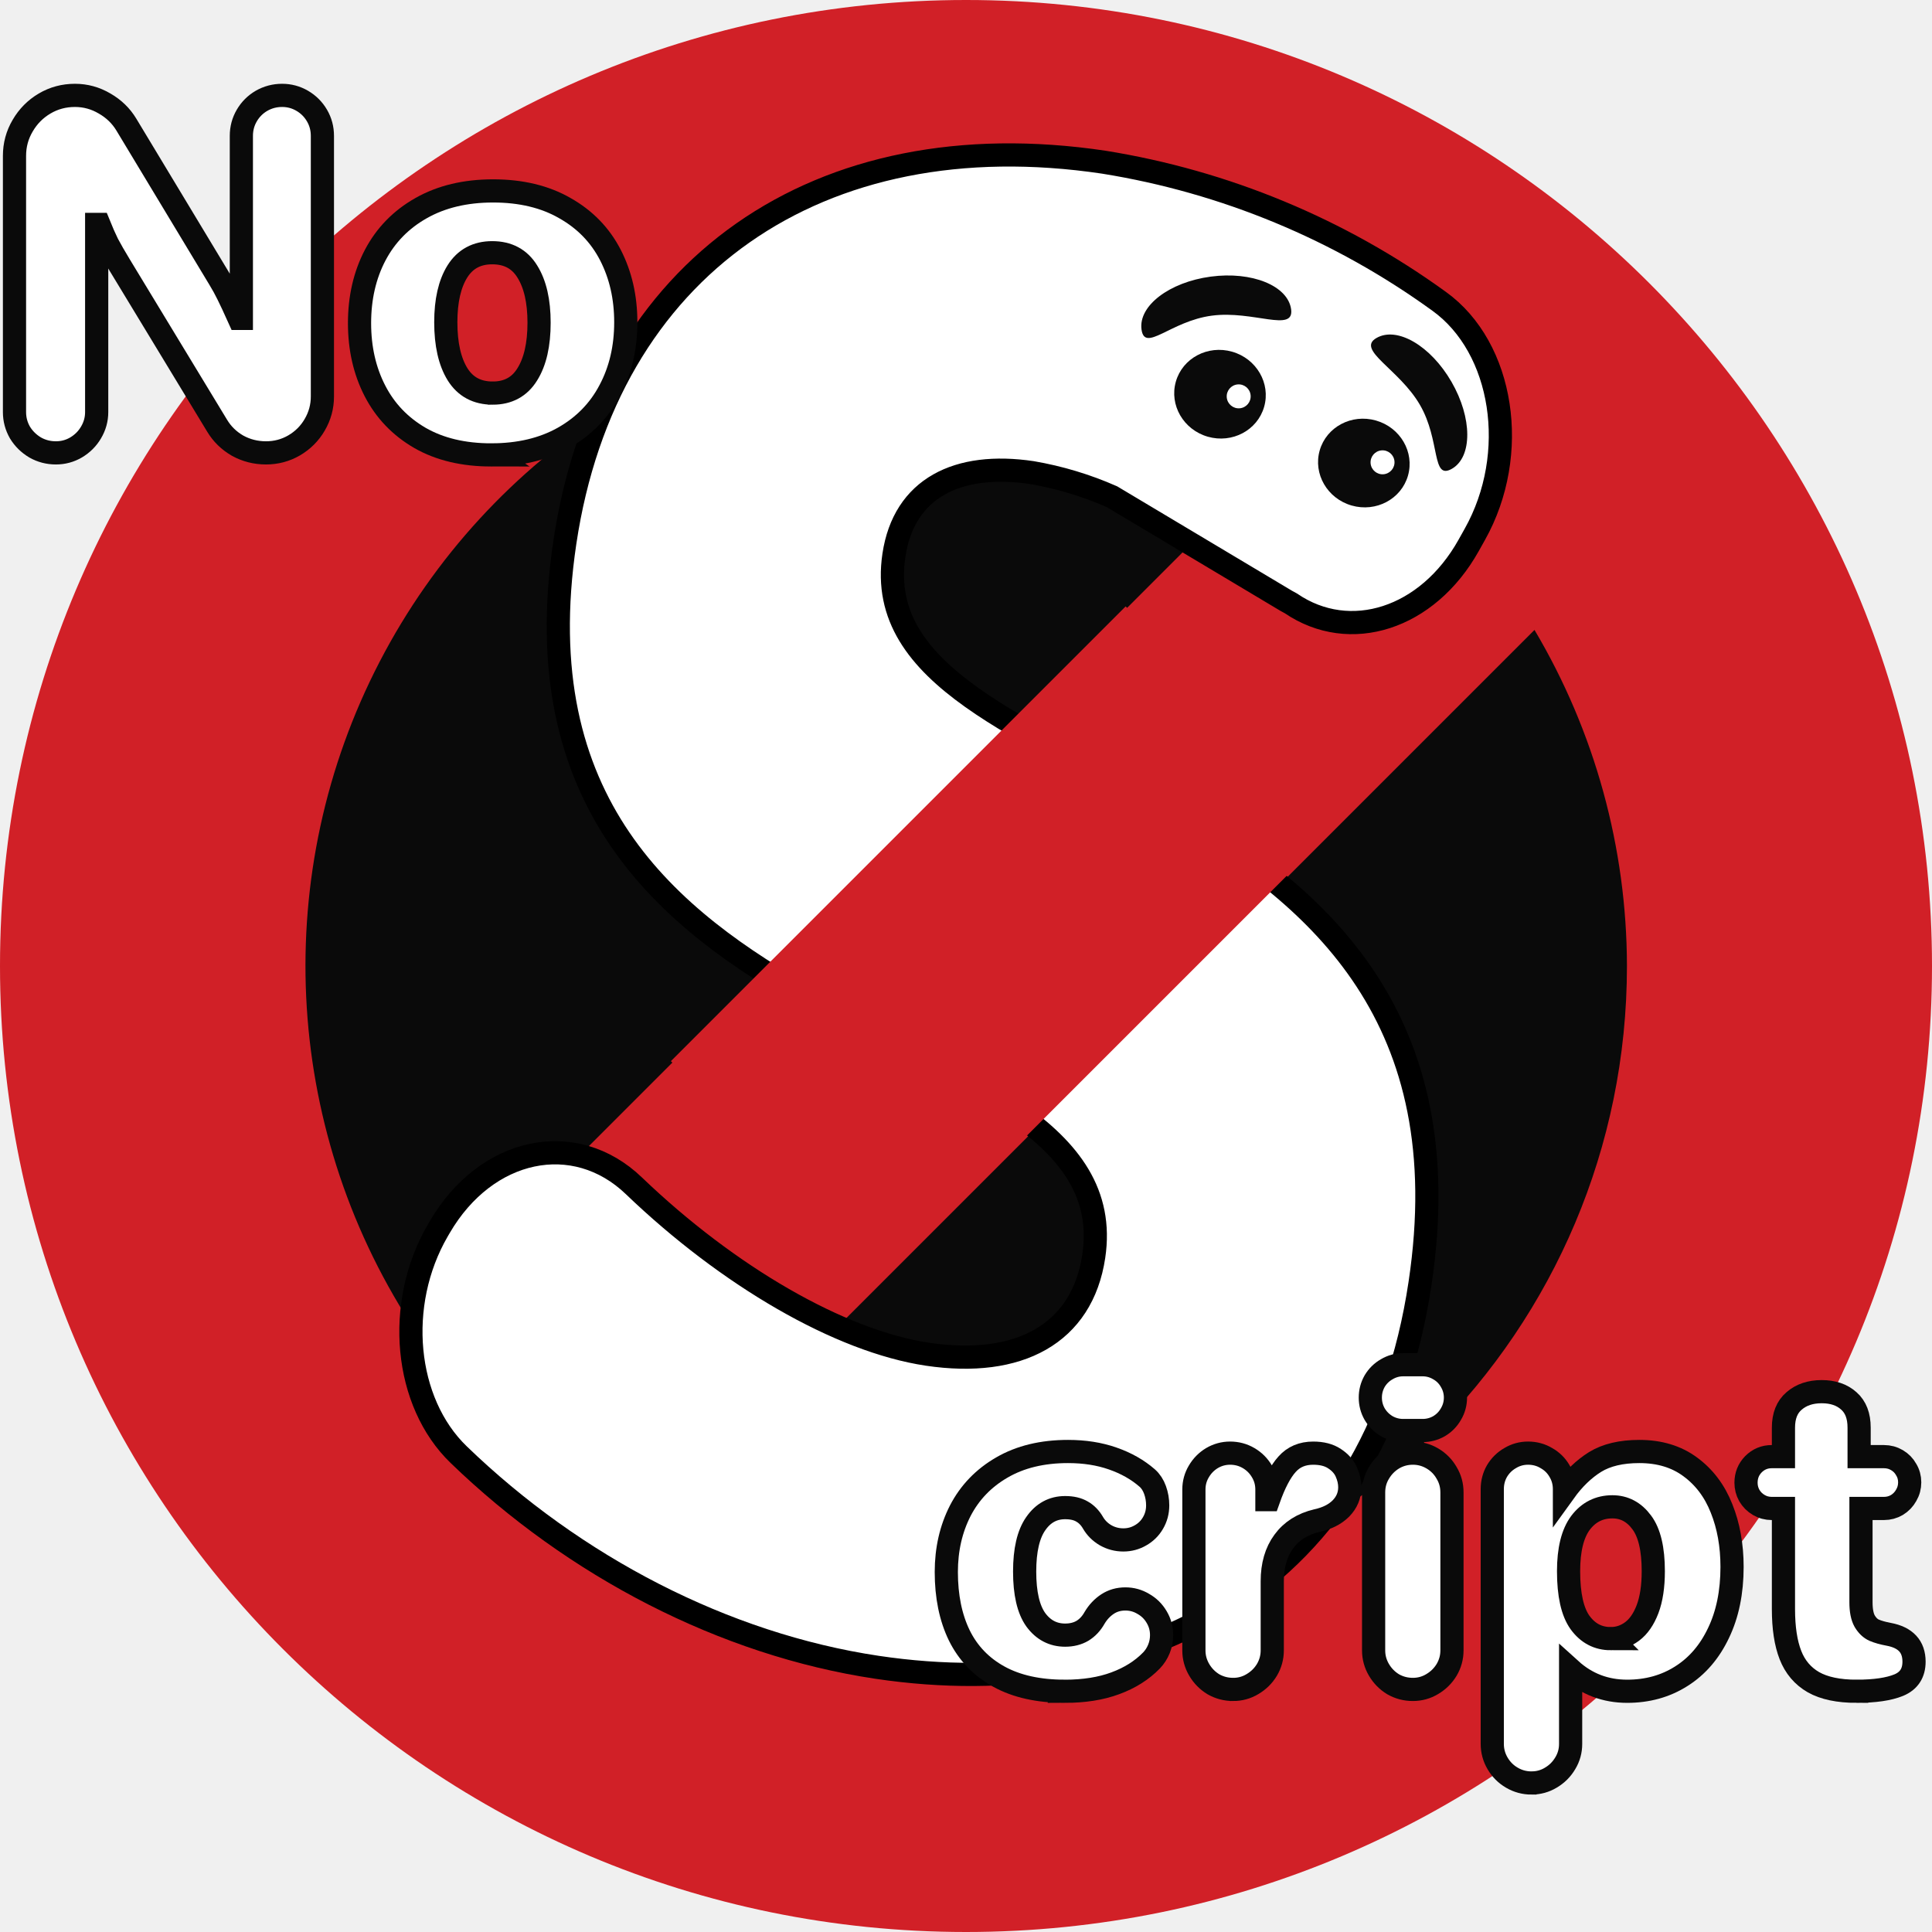
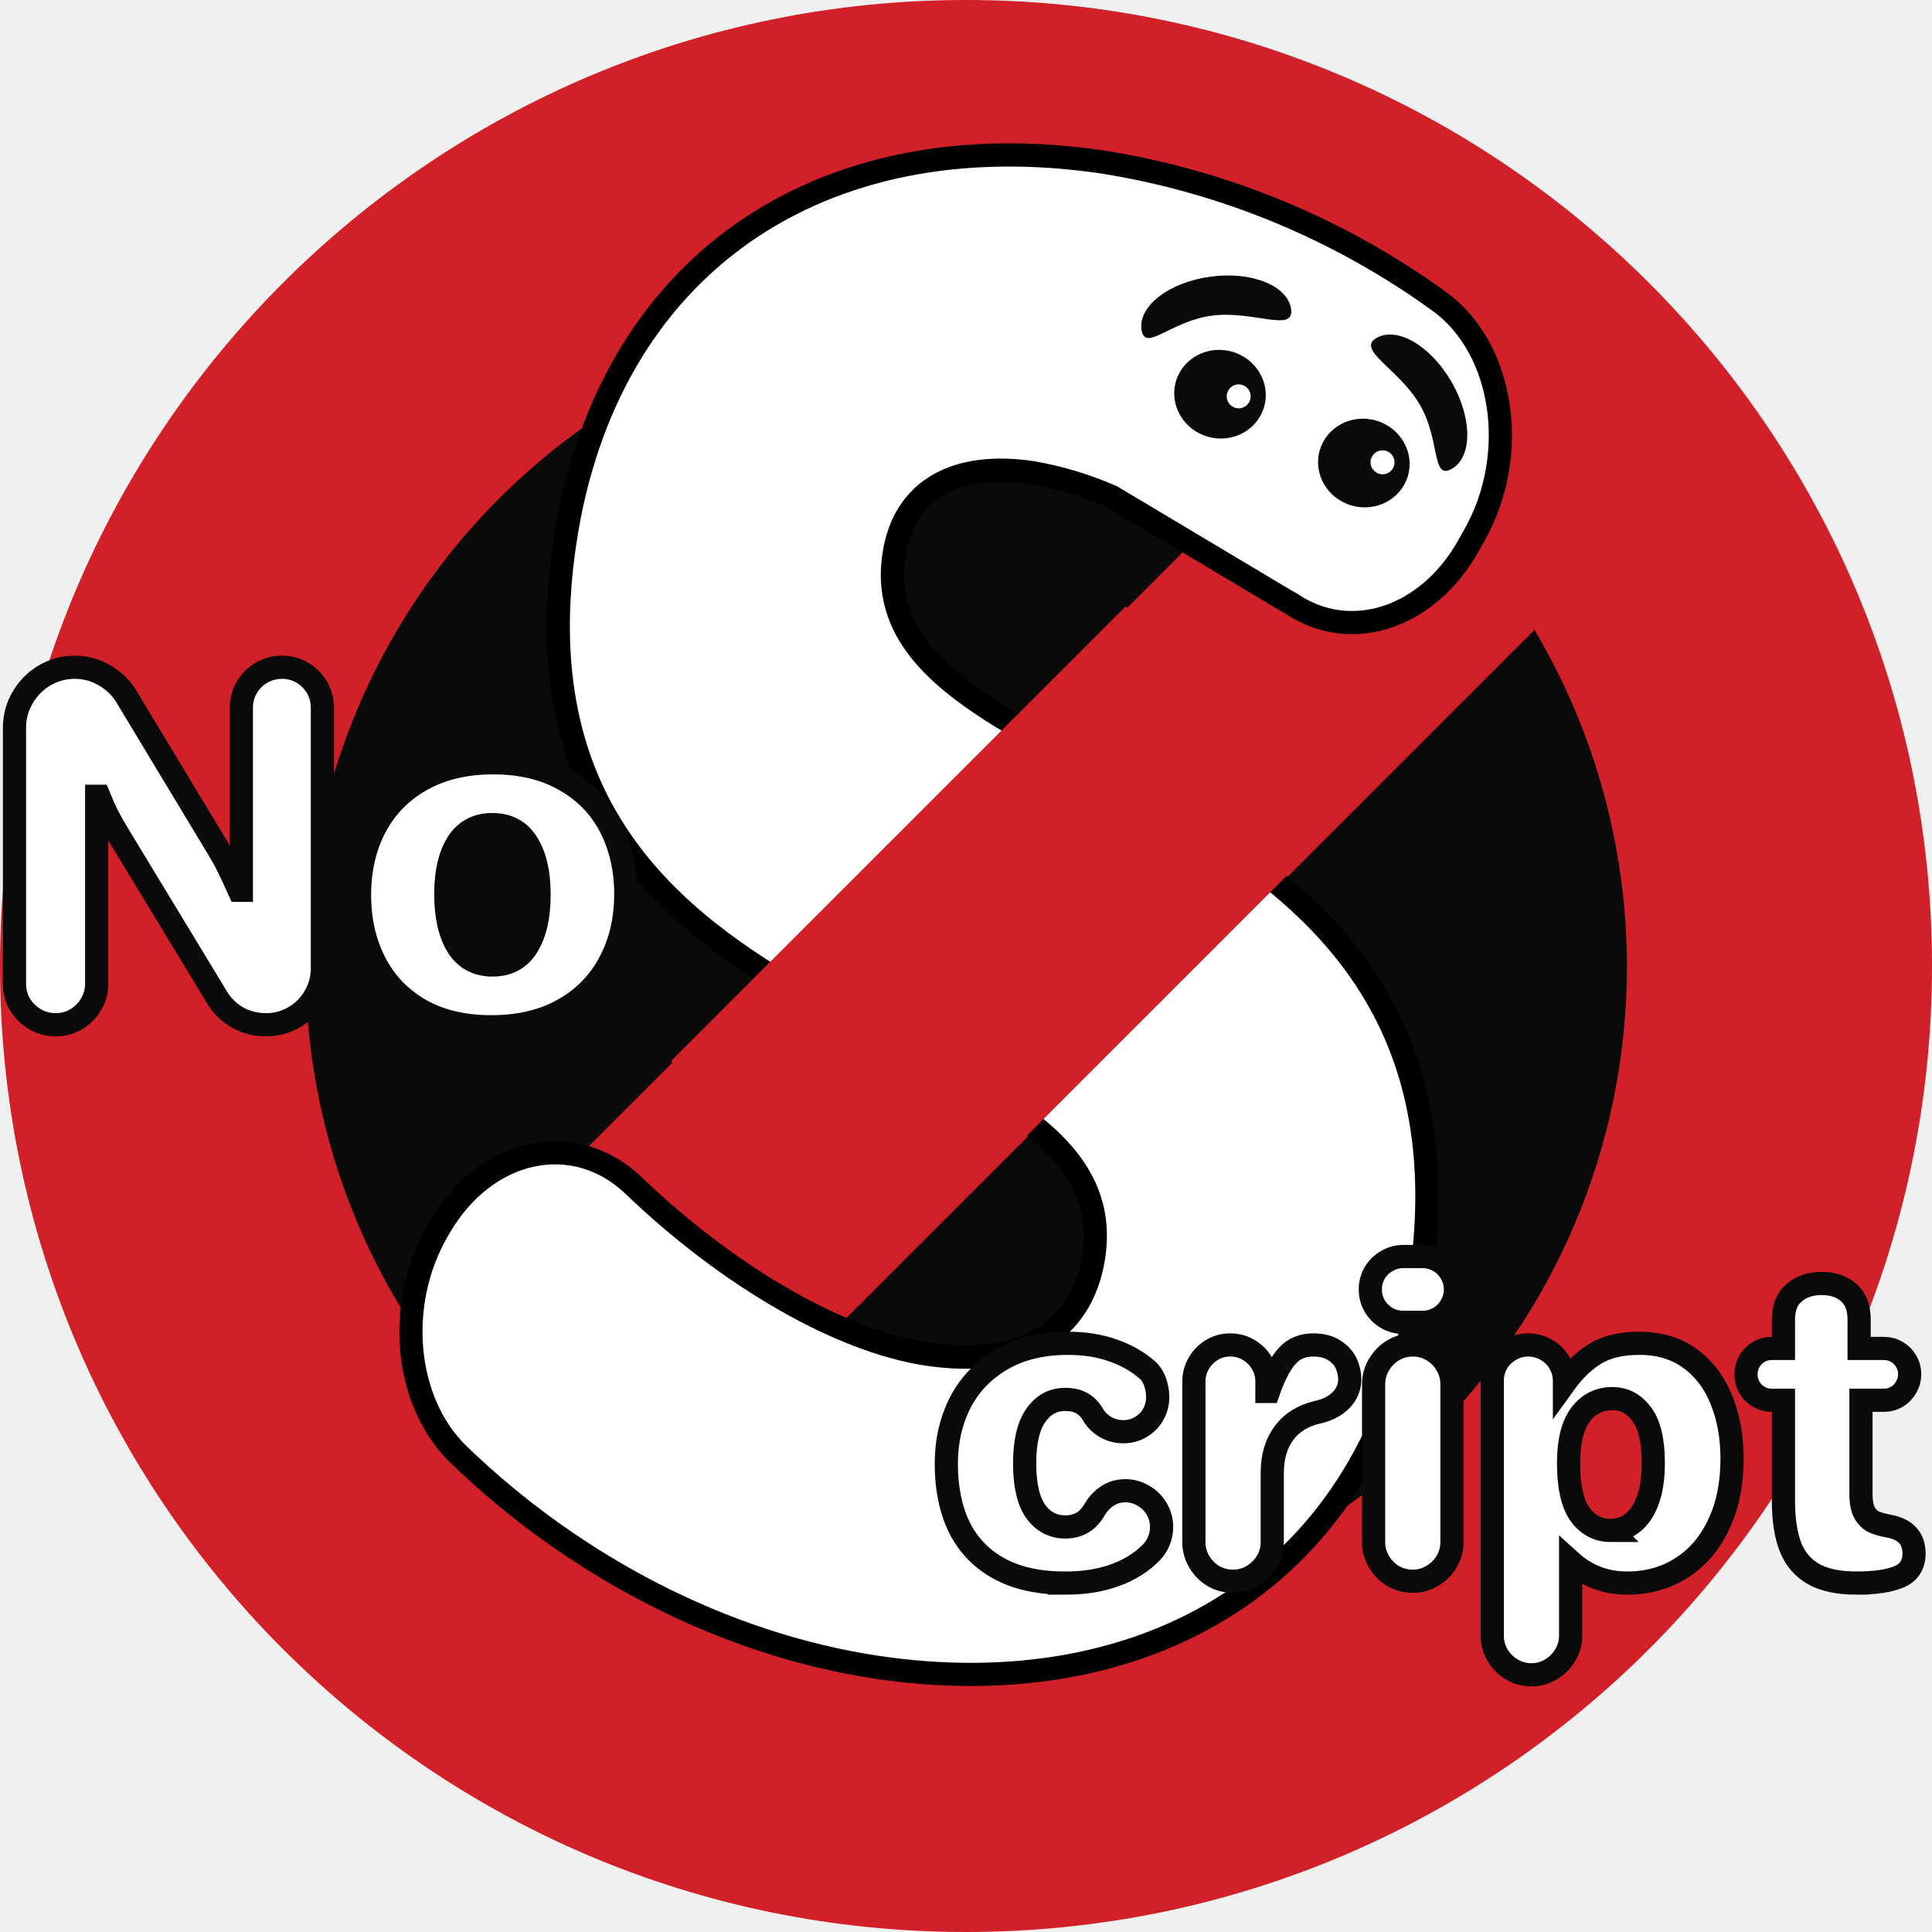
<svg xmlns="http://www.w3.org/2000/svg" height="250" width="250" version="1.1" viewBox="0 0 250 250" data-name="Layer 1" id="Layer_1">
  <defs id="defs1040">
    <style id="style1038">.cls-1{fill:#0a0a0a;}.cls-2{fill:#d12027;}.cls-3,.cls-4{fill:#fff;}.cls-3{stroke:#000;stroke-miterlimit:10;stroke-width:3px;}</style>
  </defs>
  <ellipse style="fill:#0a0a0a" id="ellipse1044" ry="100.52" rx="105.69" cy="133.277" cx="123.551" class="cls-1" />
  <path id="rect1046" d="M 125.021,1.7056896e-6 A 125,125 0 1 0 250,125.001 125,125 0 0 0 125.021,1.7056896e-6 Z M 121.465,39.559 a 85.505,85.505 0 0 1 49.865,13.616 L 53.174,171.331 A 85.505,85.505 0 0 1 121.465,39.559 Z m 77.098,41.954 a 85.505,85.505 0 0 1 11.963,43.476 85.505,85.505 0 0 1 -85.506,85.525 v -0.019 A 85.505,85.505 0 0 1 81.561,198.516 Z" style="fill:#d12027;stroke-width:0.998" />
  <path style="fill:#ffffff;stroke:#000000;stroke-width:3px;stroke-miterlimit:10" id="path1050" d="m 115.671,71.857 c 1.3,-8.72 8.27,-12.13 17.87,-10.7 a 44.15,44.15 0 0 1 10.33,3.11 v 0 l 22.57,13.48 c 0.2,0.12 0.4,0.22 0.6,0.33 7.64,5.21 17.69,2 23,-7.5 l 0.8,-1.43 c 5.84,-10.4 3.73,-24.16 -4.62,-30.16 a 101.34,101.34 0 0 0 -43.39,-18 c -36.84,-5.5 -64.41,13.5 -69.74,49.19 -10.09,67.57 73.28,60 68.44,92.39 -1.51,10.08 -9.73,14.42 -21.5,12.67 -11.37,-1.7 -25.82,-10.11 -38,-21.79 -7.65,-7.36 -19.11,-5 -25.14,5.36 l -0.25,0.43 c -5.54,9.54 -4.31,22.23 2.72,29 14.94,14.44 34.33,24.55 54.13,27.51 34,5.08 64.44,-10.71 70.26,-49.67 10.32,-68.59 -72.8,-62.62 -68.08,-94.22 z" class="cls-3" />
  <rect style="fill:#d12027" id="rect1052" transform="rotate(-135)" height="83.22" width="39.39" y="-35.708" x="-197.871" class="cls-2" />
  <path style="fill:#0a0a0a" id="path1054" d="m 178.111,43.737 c -2.67,1.54 2.92,4 5.62,8.64 2.7,4.64 1.48,9.82 4.15,8.28 2.67,-1.54 2.64,-6.58 -0.06,-11.25 -2.7,-4.67 -7.04,-7.21 -9.71,-5.67 z" class="cls-1" />
  <path style="fill:#0a0a0a" id="path1056" d="m 167.071,40.027 c 0.41,3.05 -4.92,0.11 -10.27,0.82 -5.35,0.71 -8.68,4.83 -9.09,1.78 -0.41,-3.05 3.59,-6.11 8.94,-6.83 5.35,-0.72 10.01,1.18 10.42,4.23 z" class="cls-1" />
  <ellipse style="fill:#0a0a0a" id="ellipse1058" transform="rotate(-74.08)" ry="5.94" rx="5.72" cy="186.146" cx="-9.21" class="cls-1" />
  <ellipse style="fill:#0a0a0a" id="ellipse1060" transform="rotate(-74.08)" ry="5.94" rx="5.72" cy="165.804" cx="-5.752" class="cls-1" />
  <circle style="fill:#ffffff" id="circle1062" transform="rotate(-5)" r="1.55" cy="65.063" cx="155.206" class="cls-4" />
  <circle style="fill:#ffffff" id="circle1064" transform="rotate(-5)" r="1.55" cy="75.188" cx="173.005" class="cls-4" />
  <text id="text922" y="41.158" x="-139.335" style="font-style:normal;font-variant:normal;font-weight:bold;font-stretch:normal;font-size:40px;line-height:1.25;font-family:Jellee;-inkscape-font-specification:'Jellee, Bold';font-variant-ligatures:normal;font-variant-caps:normal;font-variant-numeric:normal;font-feature-settings:normal;text-align:start;letter-spacing:0px;word-spacing:0px;writing-mode:lr-tb;text-anchor:start;fill:#d12027;fill-opacity:1;stroke:none" xml:space="preserve">
    <tspan y="77.272" x="-139.335" id="tspan924" />
  </text>
  <text id="text932" y="179.577" x="191.869" style="font-style:normal;font-variant:normal;font-weight:bold;font-stretch:normal;font-size:40px;line-height:1.25;font-family:Jellee;-inkscape-font-specification:'Jellee, Bold';font-variant-ligatures:normal;font-variant-caps:normal;font-variant-numeric:normal;font-feature-settings:normal;text-align:start;letter-spacing:0px;word-spacing:0px;writing-mode:lr-tb;text-anchor:start;fill:#ffffff;fill-opacity:1;stroke:#0a0a0a;stroke-width:3.78;stroke-miterlimit:4;stroke-dasharray:none;stroke-opacity:1" xml:space="preserve">
    <tspan y="215.69" x="191.869" id="tspan930" />
  </text>
  <g style="display:none" transform="translate(0.02081999,-1.023268)" id="layer1">
    <text id="text937" y="186.831" x="118.136" style="font-style:normal;font-variant:normal;font-weight:bold;font-stretch:normal;font-size:28.059px;line-height:1.25;font-family:Jellee;-inkscape-font-specification:'Jellee, Bold';font-variant-ligatures:normal;font-variant-caps:normal;font-variant-numeric:normal;font-feature-settings:normal;text-align:start;letter-spacing:0px;word-spacing:0px;writing-mode:lr-tb;text-anchor:start;fill:#ffffff;fill-opacity:1;stroke:#0a0a0a;stroke-width:3;stroke-miterlimit:4;stroke-dasharray:none;stroke-opacity:1" xml:space="preserve">
      <tspan style="font-style:normal;font-variant:normal;font-weight:bold;font-stretch:normal;font-size:54.496px;font-family:Jellee;-inkscape-font-specification:'Jellee, Bold';font-variant-ligatures:normal;font-variant-caps:normal;font-variant-numeric:normal;font-feature-settings:normal;text-align:start;writing-mode:lr-tb;text-anchor:start;fill:#ffffff;fill-opacity:1;stroke:#0a0a0a;stroke-width:3;stroke-miterlimit:4;stroke-dasharray:none;stroke-opacity:1" y="186.831" x="118.136" id="tspan935">cript</tspan>
    </text>
    <text id="text4651" y="143.156" x="2.749" style="font-style:normal;font-variant:normal;font-weight:bold;font-stretch:normal;font-size:78.57px;line-height:1.25;font-family:Jellee;-inkscape-font-specification:'Jellee, Bold';font-variant-ligatures:normal;font-variant-caps:normal;font-variant-numeric:normal;font-feature-settings:normal;text-align:start;letter-spacing:0px;word-spacing:0px;writing-mode:lr-tb;text-anchor:start;fill:#ffffff;fill-opacity:1;stroke:#0a0a0a;stroke-width:3;stroke-miterlimit:4;stroke-dasharray:none;stroke-opacity:1" xml:space="preserve">
      <tspan style="font-style:normal;font-variant:normal;font-weight:bold;font-stretch:normal;font-size:60px;font-family:Jellee;-inkscape-font-specification:'Jellee, Bold';font-variant-ligatures:normal;font-variant-caps:normal;font-variant-numeric:normal;font-feature-settings:normal;text-align:start;writing-mode:lr-tb;text-anchor:start;fill:#ffffff;fill-opacity:1;stroke:#0a0a0a;stroke-width:3;stroke-miterlimit:4;stroke-dasharray:none;stroke-opacity:1" y="143.156" x="2.749" id="tspan4649">No</tspan>
    </text>
  </g>
  <g id="g5842" transform="translate(0.02082,-1.023268)" style="display:inline">
-     <g transform="translate(0.755762,-13.77206)" id="text5836" style="font-style:normal;font-variant:normal;font-weight:bold;font-stretch:normal;font-size:28.059px;line-height:1.25;font-family:Jellee;-inkscape-font-specification:'Jellee, Bold';font-variant-ligatures:normal;font-variant-caps:normal;font-variant-numeric:normal;font-feature-settings:normal;text-align:start;letter-spacing:0px;word-spacing:0px;writing-mode:lr-tb;text-anchor:start;fill:#ffffff;fill-opacity:1;stroke:#0a0a0a;stroke-width:3;stroke-miterlimit:4;stroke-dasharray:none;stroke-opacity:1" aria-label="cript">
+     <g transform="translate(0.755762,-27.77206)" id="text5836" style="font-style:normal;font-variant:normal;font-weight:bold;font-stretch:normal;font-size:28.059px;line-height:1.25;font-family:Jellee;-inkscape-font-specification:'Jellee, Bold';font-variant-ligatures:normal;font-variant-caps:normal;font-variant-numeric:normal;font-feature-settings:normal;text-align:start;letter-spacing:0px;word-spacing:0px;writing-mode:lr-tb;text-anchor:start;fill:#ffffff;fill-opacity:1;stroke:#0a0a0a;stroke-width:3;stroke-miterlimit:4;stroke-dasharray:none;stroke-opacity:1" aria-label="cript">
      <path id="path5849" style="font-style:normal;font-variant:normal;font-weight:bold;font-stretch:normal;font-size:54.496px;font-family:Jellee;-inkscape-font-specification:'Jellee, Bold';font-variant-ligatures:normal;font-variant-caps:normal;font-variant-numeric:normal;font-feature-settings:normal;text-align:start;writing-mode:lr-tb;text-anchor:start;fill:#ffffff;fill-opacity:1;stroke:#0a0a0a;stroke-width:3;stroke-miterlimit:4;stroke-dasharray:none;stroke-opacity:1" d="m 137.002,233.645 q -5.082,0 -8.515,-1.889 -3.433,-1.889 -5.136,-5.348 -1.676,-3.459 -1.676,-8.196 0,-4.391 1.809,-7.93 1.836,-3.539 5.375,-5.588 3.566,-2.076 8.568,-2.076 3.193,0 5.774,0.905 2.608,0.905 4.47,2.528 0.665,0.585 1.011,1.543 0.346,0.958 0.346,1.996 0,1.251 -0.612,2.288 -0.585,1.011 -1.623,1.597 -1.011,0.585 -2.209,0.585 -1.251,0 -2.315,-0.612 -1.038,-0.612 -1.623,-1.623 -0.559,-0.958 -1.41,-1.437 -0.852,-0.506 -2.182,-0.506 -2.368,0 -3.805,2.076 -1.437,2.049 -1.437,6.2 0,4.204 1.437,6.227 1.464,1.996 3.805,1.996 1.277,0 2.235,-0.559 0.958,-0.585 1.57,-1.676 0.665,-1.118 1.676,-1.783 1.011,-0.665 2.315,-0.665 1.251,0 2.315,0.639 1.091,0.612 1.73,1.703 0.639,1.064 0.639,2.342 0,0.931 -0.346,1.783 -0.346,0.851 -0.958,1.49 -1.863,1.916 -4.683,2.954 -2.794,1.038 -6.546,1.038 z" />
      <path id="path5851" style="font-style:normal;font-variant:normal;font-weight:bold;font-stretch:normal;font-size:54.496px;font-family:Jellee;-inkscape-font-specification:'Jellee, Bold';font-variant-ligatures:normal;font-variant-caps:normal;font-variant-numeric:normal;font-feature-settings:normal;text-align:start;writing-mode:lr-tb;text-anchor:start;fill:#ffffff;fill-opacity:1;stroke:#0a0a0a;stroke-width:3;stroke-miterlimit:4;stroke-dasharray:none;stroke-opacity:1" d="m 158.795,233.406 q -1.384,0 -2.554,-0.665 -1.144,-0.692 -1.836,-1.863 -0.692,-1.171 -0.692,-2.528 v -20.808 q 0,-1.277 0.639,-2.342 0.639,-1.091 1.703,-1.73 1.091,-0.639 2.342,-0.639 1.304,0 2.395,0.639 1.091,0.639 1.73,1.73 0.639,1.064 0.639,2.342 v 1.304 h 0.213 q 1.118,-3.167 2.395,-4.577 1.277,-1.437 3.379,-1.437 1.703,0 2.767,0.718 1.064,0.692 1.517,1.703 0.452,1.011 0.452,1.996 0,1.57 -1.144,2.741 -1.144,1.144 -3.113,1.57 -2.794,0.665 -4.284,2.714 -1.49,2.022 -1.49,5.136 v 8.941 q 0,1.357 -0.692,2.528 -0.692,1.144 -1.863,1.836 -1.144,0.692 -2.501,0.692 z" />
      <path id="path5853" style="font-style:normal;font-variant:normal;font-weight:bold;font-stretch:normal;font-size:54.496px;font-family:Jellee;-inkscape-font-specification:'Jellee, Bold';font-variant-ligatures:normal;font-variant-caps:normal;font-variant-numeric:normal;font-feature-settings:normal;text-align:start;writing-mode:lr-tb;text-anchor:start;fill:#ffffff;fill-opacity:1;stroke:#0a0a0a;stroke-width:3;stroke-miterlimit:4;stroke-dasharray:none;stroke-opacity:1" d="m 182.051,233.406 q -1.384,0 -2.554,-0.665 -1.144,-0.692 -1.836,-1.863 -0.692,-1.171 -0.692,-2.528 v -20.436 q 0,-1.384 0.692,-2.528 0.692,-1.171 1.836,-1.863 1.171,-0.692 2.554,-0.692 1.357,0 2.528,0.692 1.171,0.692 1.836,1.863 0.692,1.144 0.692,2.528 v 20.436 q 0,1.357 -0.692,2.528 -0.692,1.144 -1.863,1.836 -1.144,0.692 -2.501,0.692 z m -1.251,-33.501 q -1.144,0 -2.129,-0.559 -0.985,-0.585 -1.57,-1.57 -0.559,-0.985 -0.559,-2.129 0,-1.144 0.559,-2.129 0.585,-0.985 1.57,-1.543 0.985,-0.585 2.129,-0.585 h 2.501 q 1.144,0 2.129,0.585 0.985,0.559 1.543,1.543 0.585,0.985 0.585,2.129 0,1.144 -0.585,2.129 -0.559,0.985 -1.543,1.57 -0.985,0.559 -2.129,0.559 z" />
      <path id="path5855" style="font-style:normal;font-variant:normal;font-weight:bold;font-stretch:normal;font-size:54.496px;font-family:Jellee;-inkscape-font-specification:'Jellee, Bold';font-variant-ligatures:normal;font-variant-caps:normal;font-variant-numeric:normal;font-feature-settings:normal;text-align:start;writing-mode:lr-tb;text-anchor:start;fill:#ffffff;fill-opacity:1;stroke:#0a0a0a;stroke-width:3;stroke-miterlimit:4;stroke-dasharray:none;stroke-opacity:1" d="m 197.405,245.513 q -1.384,0 -2.554,-0.692 -1.144,-0.665 -1.836,-1.836 -0.692,-1.171 -0.692,-2.528 v -32.969 q 0,-1.277 0.612,-2.342 0.639,-1.064 1.703,-1.676 1.064,-0.639 2.315,-0.639 1.304,0 2.368,0.639 1.091,0.612 1.703,1.676 0.639,1.064 0.639,2.342 v 0.319 q 1.783,-2.475 3.965,-3.832 2.209,-1.357 5.721,-1.357 3.912,0 6.599,1.996 2.714,1.996 4.045,5.375 1.357,3.379 1.357,7.557 0,4.923 -1.756,8.568 -1.73,3.645 -4.816,5.588 -3.06,1.942 -6.998,1.942 -4.231,0 -7.318,-2.794 v 9.606 q 0,1.357 -0.692,2.501 -0.692,1.171 -1.863,1.863 -1.144,0.692 -2.501,0.692 z m 10.245,-18.68 q 1.517,0 2.767,-0.931 1.251,-0.931 1.996,-2.874 0.745,-1.969 0.745,-4.923 0,-4.311 -1.49,-6.306 -1.49,-2.022 -3.805,-2.022 -2.554,0 -4.124,2.076 -1.543,2.076 -1.543,6.253 0,4.577 1.49,6.652 1.517,2.076 3.965,2.076 z" />
      <path id="path5857" style="font-style:normal;font-variant:normal;font-weight:bold;font-stretch:normal;font-size:54.496px;font-family:Jellee;-inkscape-font-specification:'Jellee, Bold';font-variant-ligatures:normal;font-variant-caps:normal;font-variant-numeric:normal;font-feature-settings:normal;text-align:start;writing-mode:lr-tb;text-anchor:start;fill:#ffffff;fill-opacity:1;stroke:#0a0a0a;stroke-width:3;stroke-miterlimit:4;stroke-dasharray:none;stroke-opacity:1" d="m 239.474,233.645 q -3.512,0 -5.588,-1.171 -2.076,-1.197 -2.98,-3.512 -0.905,-2.315 -0.905,-5.96 v -13.012 h -1.517 q -0.905,0 -1.676,-0.452 -0.772,-0.452 -1.224,-1.224 -0.426,-0.772 -0.426,-1.65 0,-1.41 0.958,-2.395 0.985,-0.985 2.368,-0.985 h 1.517 v -3.752 q 0,-2.288 1.384,-3.459 1.384,-1.197 3.566,-1.197 2.182,0 3.512,1.197 1.33,1.171 1.33,3.459 v 3.752 h 3.22 q 0.905,0 1.676,0.452 0.772,0.452 1.197,1.224 0.452,0.745 0.452,1.65 0,0.905 -0.452,1.676 -0.426,0.772 -1.197,1.251 -0.772,0.452 -1.676,0.452 h -2.98 v 12.134 q 0,1.597 0.479,2.448 0.506,0.851 1.224,1.171 0.745,0.319 1.889,0.532 3.273,0.612 3.273,3.539 0,2.209 -1.969,3.033 -1.942,0.798 -5.455,0.798 z" />
    </g>
-     <g transform="translate(-4,-84)" id="text5840" style="font-style:normal;font-variant:normal;font-weight:bold;font-stretch:normal;font-size:78.57px;line-height:1.25;font-family:Jellee;-inkscape-font-specification:'Jellee, Bold';font-variant-ligatures:normal;font-variant-caps:normal;font-variant-numeric:normal;font-feature-settings:normal;text-align:start;letter-spacing:0px;word-spacing:0px;writing-mode:lr-tb;text-anchor:start;fill:#ffffff;fill-opacity:1;stroke:#0a0a0a;stroke-width:3;stroke-miterlimit:4;stroke-dasharray:none;stroke-opacity:1" aria-label="No">
+     <g transform="translate(-4,-10)" id="text5840" style="font-style:normal;font-variant:normal;font-weight:bold;font-stretch:normal;font-size:78.57px;line-height:1.25;font-family:Jellee;-inkscape-font-specification:'Jellee, Bold';font-variant-ligatures:normal;font-variant-caps:normal;font-variant-numeric:normal;font-feature-settings:normal;text-align:start;letter-spacing:0px;word-spacing:0px;writing-mode:lr-tb;text-anchor:start;fill:#ffffff;fill-opacity:1;stroke:#0a0a0a;stroke-width:3;stroke-miterlimit:4;stroke-dasharray:none;stroke-opacity:1" aria-label="No">
      <path id="path5844" style="font-style:normal;font-variant:normal;font-weight:bold;font-stretch:normal;font-size:60px;font-family:Jellee;-inkscape-font-specification:'Jellee, Bold';font-variant-ligatures:normal;font-variant-caps:normal;font-variant-numeric:normal;font-feature-settings:normal;text-align:start;writing-mode:lr-tb;text-anchor:start;fill:#ffffff;fill-opacity:1;stroke:#0a0a0a;stroke-width:3;stroke-miterlimit:4;stroke-dasharray:none;stroke-opacity:1" d="m 11.216,143.625 q -1.465,0 -2.695,-0.703 -1.23,-0.732 -1.963,-1.934 -0.703,-1.23 -0.703,-2.637 v -33.164 q 0,-2.109 1.055,-3.896 1.055,-1.816 2.842,-2.871 1.787,-1.055 3.926,-1.055 2.051,0 3.838,1.055 1.787,1.025 2.812,2.725 L 32.339,121.066 q 0.645,1.055 1.143,2.08 0.498,0.996 1.436,3.076 h 0.293 v -23.613 q 0,-1.436 0.703,-2.637 0.703,-1.201 1.904,-1.904 1.23,-0.703 2.666,-0.703 1.406,0 2.607,0.703 1.201,0.703 1.904,1.904 0.703,1.201 0.703,2.637 v 33.721 q 0,1.963 -0.996,3.662 -0.967,1.67 -2.666,2.666 -1.67,0.967 -3.633,0.967 -1.992,0 -3.691,-0.938 -1.67,-0.967 -2.637,-2.578 L 19.478,119.338 q -0.996,-1.641 -1.582,-2.754 -0.557,-1.143 -1.113,-2.52 H 16.489 v 24.287 q 0,1.406 -0.732,2.637 -0.703,1.201 -1.934,1.934 -1.201,0.703 -2.607,0.703 z" />
      <path id="path5846" style="font-style:normal;font-variant:normal;font-weight:bold;font-stretch:normal;font-size:60px;font-family:Jellee;-inkscape-font-specification:'Jellee, Bold';font-variant-ligatures:normal;font-variant-caps:normal;font-variant-numeric:normal;font-feature-settings:normal;text-align:start;writing-mode:lr-tb;text-anchor:start;fill:#ffffff;fill-opacity:1;stroke:#0a0a0a;stroke-width:3;stroke-miterlimit:4;stroke-dasharray:none;stroke-opacity:1" d="m 67.554,143.889 q -5.391,0 -9.229,-2.197 -3.838,-2.227 -5.83,-6.094 -1.992,-3.867 -1.992,-8.76 0,-4.922 2.021,-8.789 2.051,-3.896 5.947,-6.094 3.926,-2.227 9.316,-2.227 5.42,0 9.287,2.227 3.896,2.197 5.889,6.064 1.992,3.867 1.992,8.701 0,4.951 -2.08,8.848 -2.051,3.896 -6.006,6.123 -3.926,2.197 -9.316,2.197 z m 0.176,-7.998 q 2.988,0 4.482,-2.432 1.523,-2.432 1.523,-6.68 0,-4.189 -1.523,-6.621 -1.494,-2.432 -4.541,-2.432 -2.988,0 -4.512,2.432 -1.494,2.402 -1.494,6.562 0,4.277 1.523,6.738 1.523,2.432 4.541,2.432 z" />
    </g>
  </g>
</svg>
